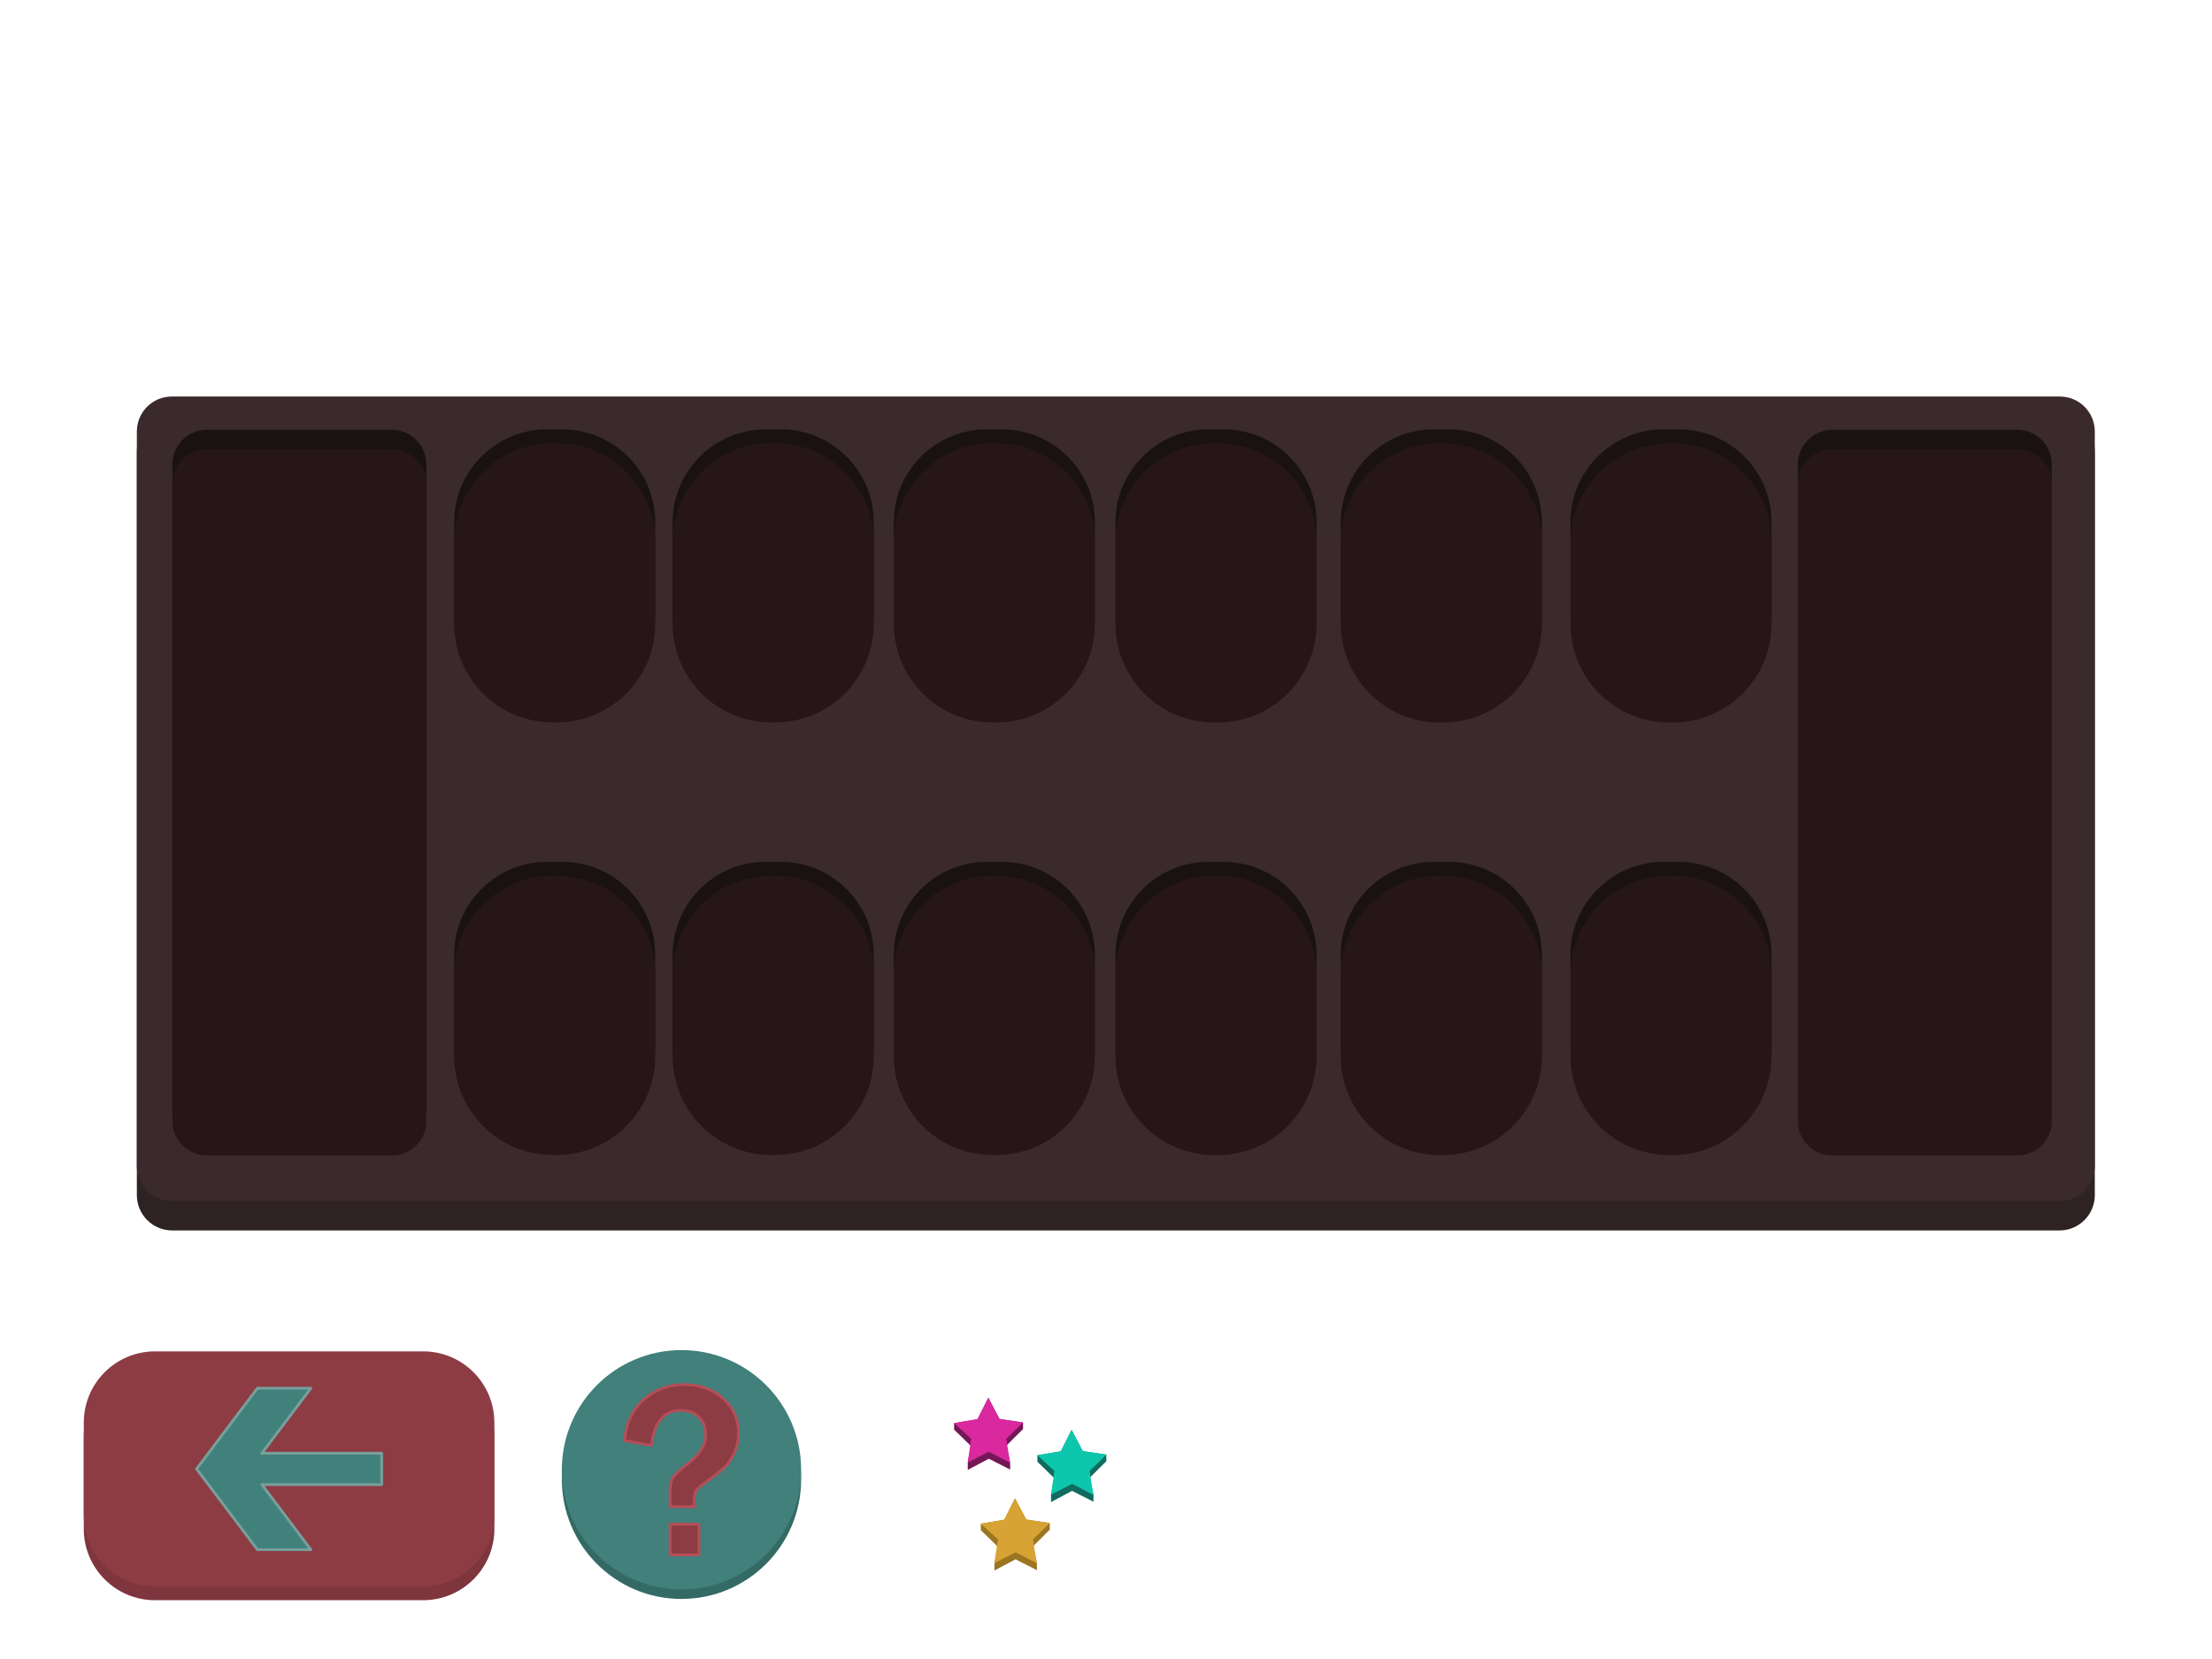
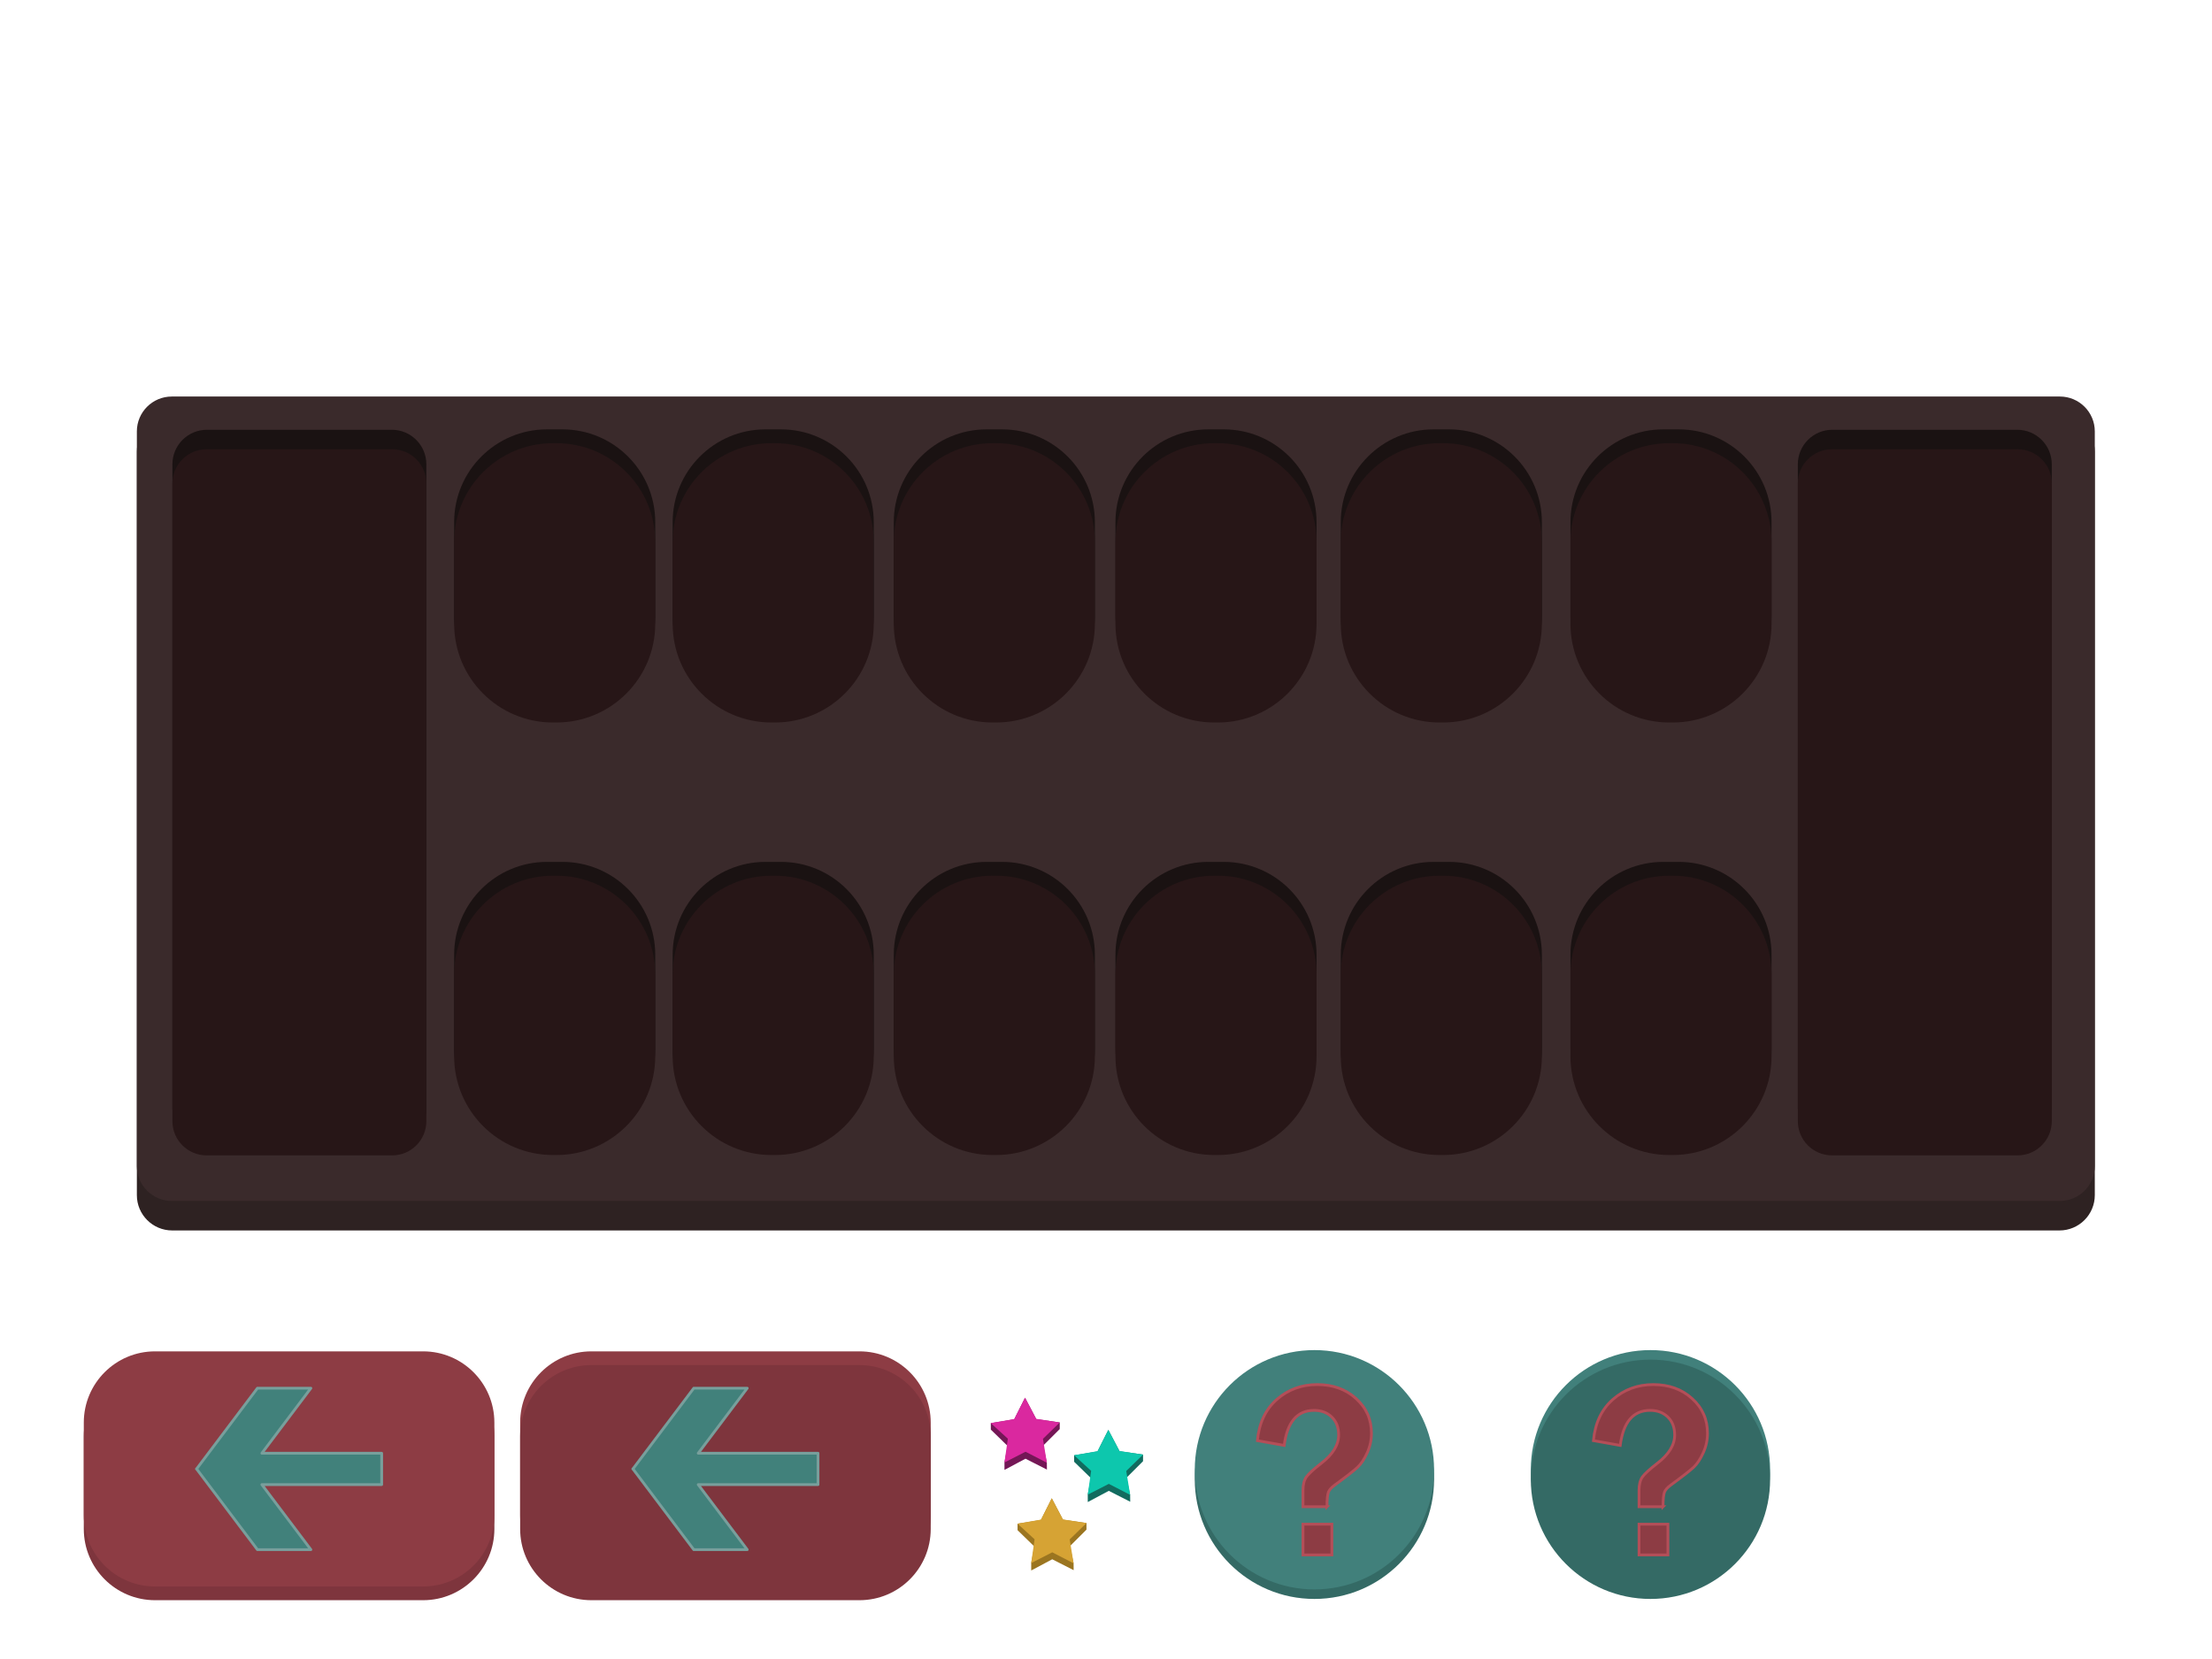
<svg xmlns="http://www.w3.org/2000/svg" version="1.1" id="svg4651" viewBox="0 0 800 600" height="600" width="800">
  <defs id="defs4653" />
  <g id="layer1" transform="translate(0,-452.362)">
-     <circle r="43.276" cy="987.366" cx="246.472" id="circle6278" style="opacity:1;fill:#346a65;fill-opacity:1;fill-rule:evenodd;stroke:#7f9896;stroke-width:0;stroke-linecap:round;stroke-linejoin:round;stroke-miterlimit:4;stroke-dasharray:none;stroke-opacity:1" />
+     <circle r="43.276" cy="987.366" cx="475.378" id="circle6278" style="opacity:1;fill:#346a65;fill-opacity:1;fill-rule:evenodd;stroke:#7f9896;stroke-width:0;stroke-linecap:round;stroke-linejoin:round;stroke-miterlimit:4;stroke-dasharray:none;stroke-opacity:1" />
    <rect style="opacity:1;fill:#a02c2c;fill-opacity:0;fill-rule:evenodd;stroke:#280b0b;stroke-width:0;stroke-linecap:round;stroke-linejoin:round;stroke-miterlimit:4;stroke-dasharray:none" id="rect5755" width="334.361" height="250.518" x="239.406" y="373.54" ry="53.033" />
    <rect ry="12.78" y="602.916" x="49.497" height="294.459" width="708.117" id="rect5786" style="opacity:1;fill:#2e2222;fill-opacity:1;fill-rule:evenodd;stroke:#280b0b;stroke-width:0;stroke-linecap:round;stroke-linejoin:round;stroke-miterlimit:4;stroke-dasharray:none" />
    <rect style="opacity:1;fill:#3a2a2b;fill-opacity:1;fill-rule:evenodd;stroke:#280b0b;stroke-width:0;stroke-linecap:round;stroke-linejoin:round;stroke-miterlimit:4;stroke-dasharray:none" id="rect5769" width="708.117" height="290.924" x="49.497" y="595.773" ry="12.627" />
    <rect ry="12.49" y="607.795" x="62.352" height="257.878" width="91.847" id="rect5805" style="opacity:1;fill:#1a1212;fill-opacity:1;fill-rule:evenodd;stroke:#280b0b;stroke-width:0;stroke-linecap:round;stroke-linejoin:round;stroke-miterlimit:4;stroke-dasharray:none" />
    <rect style="opacity:1;fill:#271617;fill-opacity:1;fill-rule:evenodd;stroke:#280b0b;stroke-width:0;stroke-linecap:round;stroke-linejoin:round;stroke-miterlimit:4;stroke-dasharray:none" id="rect5788" width="91.847" height="255.378" x="62.352" y="614.841" ry="12.368" />
    <rect style="opacity:1;fill:#1a1212;fill-opacity:1;fill-rule:evenodd;stroke:#280b0b;stroke-width:0;stroke-linecap:round;stroke-linejoin:round;stroke-miterlimit:4;stroke-dasharray:none" id="rect5825" width="91.847" height="257.878" x="650.209" y="607.795" ry="12.49" />
    <rect ry="12.368" y="614.841" x="650.209" height="255.378" width="91.847" id="rect5827" style="opacity:1;fill:#271617;fill-opacity:1;fill-rule:evenodd;stroke:#280b0b;stroke-width:0;stroke-linecap:round;stroke-linejoin:round;stroke-miterlimit:4;stroke-dasharray:none" />
    <rect style="opacity:1;fill:#1a1212;fill-opacity:1;fill-rule:evenodd;stroke:#280b0b;stroke-width:0;stroke-linecap:round;stroke-linejoin:round;stroke-miterlimit:4;stroke-dasharray:none" id="rect5891" width="72.731" height="101.015" x="164.247" y="764.076" ry="33.582" />
    <rect ry="35.725" y="769.076" x="164.247" height="101.015" width="72.731" id="rect5971" style="opacity:1;fill:#271617;fill-opacity:1;fill-rule:evenodd;stroke:#280b0b;stroke-width:0;stroke-linecap:round;stroke-linejoin:round;stroke-miterlimit:4;stroke-dasharray:none" />
    <rect ry="33.582" y="764.076" x="243.273" height="101.015" width="72.731" id="rect6043" style="opacity:1;fill:#1a1212;fill-opacity:1;fill-rule:evenodd;stroke:#280b0b;stroke-width:0;stroke-linecap:round;stroke-linejoin:round;stroke-miterlimit:4;stroke-dasharray:none" />
    <rect style="opacity:1;fill:#271617;fill-opacity:1;fill-rule:evenodd;stroke:#280b0b;stroke-width:0;stroke-linecap:round;stroke-linejoin:round;stroke-miterlimit:4;stroke-dasharray:none" id="rect6045" width="72.731" height="101.015" x="243.273" y="769.076" ry="35.725" />
    <rect style="opacity:1;fill:#1a1212;fill-opacity:1;fill-rule:evenodd;stroke:#280b0b;stroke-width:0;stroke-linecap:round;stroke-linejoin:round;stroke-miterlimit:4;stroke-dasharray:none" id="rect6047" width="72.731" height="101.015" x="323.249" y="764.076" ry="33.582" />
    <rect ry="35.725" y="769.076" x="323.249" height="101.015" width="72.731" id="rect6049" style="opacity:1;fill:#271617;fill-opacity:1;fill-rule:evenodd;stroke:#280b0b;stroke-width:0;stroke-linecap:round;stroke-linejoin:round;stroke-miterlimit:4;stroke-dasharray:none" />
    <rect ry="33.582" y="764.076" x="403.418" height="101.015" width="72.731" id="rect6051" style="opacity:1;fill:#1a1212;fill-opacity:1;fill-rule:evenodd;stroke:#280b0b;stroke-width:0;stroke-linecap:round;stroke-linejoin:round;stroke-miterlimit:4;stroke-dasharray:none" />
    <rect style="opacity:1;fill:#271617;fill-opacity:1;fill-rule:evenodd;stroke:#280b0b;stroke-width:0;stroke-linecap:round;stroke-linejoin:round;stroke-miterlimit:4;stroke-dasharray:none" id="rect6053" width="72.731" height="101.015" x="403.418" y="769.076" ry="35.725" />
    <rect style="opacity:1;fill:#1a1212;fill-opacity:1;fill-rule:evenodd;stroke:#280b0b;stroke-width:0;stroke-linecap:round;stroke-linejoin:round;stroke-miterlimit:4;stroke-dasharray:none" id="rect6055" width="72.731" height="101.015" x="484.909" y="764.076" ry="33.582" />
    <rect ry="35.725" y="769.076" x="484.909" height="101.015" width="72.731" id="rect6057" style="opacity:1;fill:#271617;fill-opacity:1;fill-rule:evenodd;stroke:#280b0b;stroke-width:0;stroke-linecap:round;stroke-linejoin:round;stroke-miterlimit:4;stroke-dasharray:none" />
    <rect ry="33.582" y="764.076" x="567.976" height="101.015" width="72.731" id="rect6059" style="opacity:1;fill:#1a1212;fill-opacity:1;fill-rule:evenodd;stroke:#280b0b;stroke-width:0;stroke-linecap:round;stroke-linejoin:round;stroke-miterlimit:4;stroke-dasharray:none" />
    <rect style="opacity:1;fill:#271617;fill-opacity:1;fill-rule:evenodd;stroke:#280b0b;stroke-width:0;stroke-linecap:round;stroke-linejoin:round;stroke-miterlimit:4;stroke-dasharray:none" id="rect6061" width="72.731" height="101.015" x="567.976" y="769.076" ry="35.725" />
    <rect ry="33.582" y="607.647" x="164.247" height="101.015" width="72.731" id="rect6063" style="opacity:1;fill:#1a1212;fill-opacity:1;fill-rule:evenodd;stroke:#280b0b;stroke-width:0;stroke-linecap:round;stroke-linejoin:round;stroke-miterlimit:4;stroke-dasharray:none" />
    <rect style="opacity:1;fill:#271617;fill-opacity:1;fill-rule:evenodd;stroke:#280b0b;stroke-width:0;stroke-linecap:round;stroke-linejoin:round;stroke-miterlimit:4;stroke-dasharray:none" id="rect6065" width="72.731" height="101.015" x="164.247" y="612.647" ry="35.725" />
    <rect style="opacity:1;fill:#1a1212;fill-opacity:1;fill-rule:evenodd;stroke:#280b0b;stroke-width:0;stroke-linecap:round;stroke-linejoin:round;stroke-miterlimit:4;stroke-dasharray:none" id="rect6067" width="72.731" height="101.015" x="243.273" y="607.647" ry="33.582" />
    <rect ry="35.725" y="612.647" x="243.273" height="101.015" width="72.731" id="rect6069" style="opacity:1;fill:#271617;fill-opacity:1;fill-rule:evenodd;stroke:#280b0b;stroke-width:0;stroke-linecap:round;stroke-linejoin:round;stroke-miterlimit:4;stroke-dasharray:none" />
    <rect ry="33.582" y="607.647" x="323.249" height="101.015" width="72.731" id="rect6071" style="opacity:1;fill:#1a1212;fill-opacity:1;fill-rule:evenodd;stroke:#280b0b;stroke-width:0;stroke-linecap:round;stroke-linejoin:round;stroke-miterlimit:4;stroke-dasharray:none" />
    <rect style="opacity:1;fill:#271617;fill-opacity:1;fill-rule:evenodd;stroke:#280b0b;stroke-width:0;stroke-linecap:round;stroke-linejoin:round;stroke-miterlimit:4;stroke-dasharray:none" id="rect6073" width="72.731" height="101.015" x="323.249" y="612.647" ry="35.725" />
    <rect style="opacity:1;fill:#1a1212;fill-opacity:1;fill-rule:evenodd;stroke:#280b0b;stroke-width:0;stroke-linecap:round;stroke-linejoin:round;stroke-miterlimit:4;stroke-dasharray:none" id="rect6075" width="72.731" height="101.015" x="403.418" y="607.647" ry="33.582" />
    <rect ry="35.725" y="612.647" x="403.418" height="101.015" width="72.731" id="rect6077" style="opacity:1;fill:#271617;fill-opacity:1;fill-rule:evenodd;stroke:#280b0b;stroke-width:0;stroke-linecap:round;stroke-linejoin:round;stroke-miterlimit:4;stroke-dasharray:none" />
    <rect ry="33.582" y="607.647" x="484.909" height="101.015" width="72.731" id="rect6079" style="opacity:1;fill:#1a1212;fill-opacity:1;fill-rule:evenodd;stroke:#280b0b;stroke-width:0;stroke-linecap:round;stroke-linejoin:round;stroke-miterlimit:4;stroke-dasharray:none" />
    <rect style="opacity:1;fill:#271617;fill-opacity:1;fill-rule:evenodd;stroke:#280b0b;stroke-width:0;stroke-linecap:round;stroke-linejoin:round;stroke-miterlimit:4;stroke-dasharray:none" id="rect6081" width="72.731" height="101.015" x="484.909" y="612.647" ry="35.725" />
    <rect style="opacity:1;fill:#1a1212;fill-opacity:1;fill-rule:evenodd;stroke:#280b0b;stroke-width:0;stroke-linecap:round;stroke-linejoin:round;stroke-miterlimit:4;stroke-dasharray:none" id="rect6083" width="72.731" height="101.015" x="567.976" y="607.647" ry="33.582" />
    <rect ry="35.725" y="612.647" x="567.976" height="101.015" width="72.731" id="rect6085" style="opacity:1;fill:#271617;fill-opacity:1;fill-rule:evenodd;stroke:#280b0b;stroke-width:0;stroke-linecap:round;stroke-linejoin:round;stroke-miterlimit:4;stroke-dasharray:none" />
    <rect ry="25.77" y="946.063" x="30.305" height="85.035" width="148.492" id="rect6124" style="opacity:1;fill:#7e353d;fill-opacity:1;fill-rule:evenodd;stroke:#280b0b;stroke-width:0;stroke-linecap:round;stroke-linejoin:round;stroke-miterlimit:4;stroke-dasharray:none" />
    <rect style="opacity:1;fill:#8d3c44;fill-opacity:1;fill-rule:evenodd;stroke:#280b0b;stroke-width:0;stroke-linecap:round;stroke-linejoin:round;stroke-miterlimit:4;stroke-dasharray:none" id="rect6119" width="148.492" height="85.035" x="30.305" y="941.098" ry="25.77" />
    <path style="opacity:1;fill:#41817b;fill-opacity:1;fill-rule:evenodd;stroke:#789f9c;stroke-width:0.996;stroke-linecap:round;stroke-linejoin:round;stroke-miterlimit:4;stroke-dasharray:none;stroke-opacity:1" d="m 93.1,954.418 -21.969,29.154 -0.065,0 0.032,0.043 -0.032,0.043 0.065,0 21.969,29.154 19.336,0 -17.729,-23.527 43.329,0 0,-11.341 -43.329,0 17.729,-23.527 -19.336,0 z" id="rect6158" />
-     <circle style="opacity:1;fill:#41807b;fill-opacity:1;fill-rule:evenodd;stroke:#7f9896;stroke-width:0;stroke-linecap:round;stroke-linejoin:round;stroke-miterlimit:4;stroke-dasharray:none;stroke-opacity:1" id="path6264" cx="246.472" cy="983.917" r="43.276" />
+     <circle style="opacity:1;fill:#41807b;fill-opacity:1;fill-rule:evenodd;stroke:#7f9896;stroke-width:0;stroke-linecap:round;stroke-linejoin:round;stroke-miterlimit:4;stroke-dasharray:none;stroke-opacity:1" id="path6264" cx="475.378" cy="983.917" r="43.276" />
    <g transform="matrix(0.7169026,0,0,0.7169026,-253.1135,604.8179)" style="font-style:normal;font-weight:normal;font-size:40.82px;line-height:125%;font-family:sans-serif;letter-spacing:0px;word-spacing:0px;fill:#8d3c44;fill-opacity:1;stroke:#b44e58;stroke-width:1.395;stroke-linecap:butt;stroke-linejoin:miter;stroke-miterlimit:4;stroke-dasharray:none;stroke-opacity:1" id="flowRoot6266">
-       <path d="m 703.191,547.466 -12.092,0 0,-8.371 q 0,-4.217 1.674,-6.635 1.736,-2.418 7.503,-6.883 8.805,-6.759 8.805,-14.324 0,-5.705 -3.473,-9.053 -3.41,-3.348 -8.929,-3.348 -12.774,0 -15.068,17.673 l -13.518,-2.418 q 1.24,-13.208 9.735,-20.711 8.557,-7.565 20.463,-7.565 11.844,0 19.595,7.069 7.751,7.007 7.751,17.487 0,5.209 -2.17,9.921 -2.108,4.651 -4.837,7.255 -2.728,2.542 -11.534,8.991 -2.48,1.798 -3.162,3.535 -0.682,1.674 -0.744,7.379 z m 2.48,8.805 0,15.502 -14.572,0 0,-15.502 14.572,0 z" style="font-style:normal;font-variant:normal;font-weight:normal;font-stretch:normal;font-size:126.994px;font-family:'Franklin Gothic Medium';-inkscape-font-specification:'Franklin Gothic Medium, ';text-align:center;text-anchor:middle;fill:#8d3c44;fill-opacity:1;stroke:#b44e58;stroke-width:1.395;stroke-miterlimit:4;stroke-dasharray:none;stroke-opacity:1" id="path6308" />
+       <path d="m 1022.49,547.466 -12.092,0 0,-8.371 q 0,-4.217 1.674,-6.635 1.736,-2.418 7.503,-6.883 8.805,-6.759 8.805,-14.324 0,-5.705 -3.473,-9.053 -3.41,-3.348 -8.929,-3.348 -12.774,0 -15.068,17.673 l -13.518,-2.418 q 1.24,-13.208 9.735,-20.711 8.557,-7.565 20.463,-7.565 11.844,0 19.595,7.069 7.751,7.007 7.751,17.487 0,5.209 -2.17,9.921 -2.108,4.651 -4.837,7.255 -2.728,2.542 -11.534,8.991 -2.48,1.798 -3.163,3.535 -0.682,1.674 -0.744,7.379 z m 2.48,8.805 0,15.502 -14.572,0 0,-15.502 14.572,0 z" style="font-style:normal;font-variant:normal;font-weight:normal;font-stretch:normal;font-size:126.994px;font-family:'Franklin Gothic Medium';-inkscape-font-specification:'Franklin Gothic Medium, ';text-align:center;text-anchor:middle;fill:#8d3c44;fill-opacity:1;stroke:#b44e58;stroke-width:1.395;stroke-miterlimit:4;stroke-dasharray:none;stroke-opacity:1" id="path6308" />
    </g>
    <text xml:space="preserve" style="font-style:normal;font-weight:normal;font-size:40px;line-height:125%;font-family:sans-serif;letter-spacing:0px;word-spacing:0px;fill:#000000;fill-opacity:1;stroke:none;stroke-width:1px;stroke-linecap:butt;stroke-linejoin:miter;stroke-opacity:1" x="713.571" y="528.076" id="text6274">
      <tspan id="tspan6276" x="713.571" y="528.076" />
    </text>
-     <path style="opacity:1;fill:#9b7520;fill-opacity:1;fill-rule:evenodd;stroke:#d7a434;stroke-width:0;stroke-linecap:round;stroke-linejoin:round;stroke-miterlimit:4;stroke-dasharray:none;stroke-opacity:1" d="m 375.02,1020.234 -7.743,-3.934 -7.607,4.048 -0.002,-2.691 1.128,-5.983 -6.059,-5.894 -0.009,-2.338 8.464,-1.4 3.913,-7.795 4.053,7.723 8.504,1.218 -0.004,2.391 -5.977,5.96 1.318,6.215 z" id="path6282" />
-     <path style="opacity:1;fill:#d6a334;fill-opacity:1;fill-rule:evenodd;stroke:#d7a434;stroke-width:0;stroke-linecap:round;stroke-linejoin:round;stroke-miterlimit:4;stroke-dasharray:none;stroke-opacity:1" d="m 374.998,1017.751 -7.715,-3.974 -7.62,3.893 1.229,-8.603 -6.186,-5.651 8.51,-1.469 3.895,-7.708 4.027,7.64 8.534,1.322 -6.083,5.909 z" id="path6280" />
-     <path id="path6299" d="m 365.351,983.859 -7.743,-3.934 -7.607,4.048 -0.002,-2.691 1.128,-5.983 -6.059,-5.894 -0.009,-2.338 8.464,-1.4 3.913,-7.795 4.053,7.723 8.504,1.218 -0.004,2.391 -5.977,5.96 1.318,6.215 z" style="opacity:1;fill:#741756;fill-opacity:1;fill-rule:evenodd;stroke:#d7a434;stroke-width:0;stroke-linecap:round;stroke-linejoin:round;stroke-miterlimit:4;stroke-dasharray:none;stroke-opacity:1" />
-     <path id="path6301" d="m 365.329,981.375 -7.715,-3.974 -7.62,3.893 1.229,-8.603 -6.186,-5.651 8.51,-1.469 3.895,-7.708 4.027,7.64 8.534,1.322 -6.083,5.909 z" style="opacity:1;fill:#da289f;fill-opacity:1;fill-rule:evenodd;stroke:#d7a434;stroke-width:0;stroke-linecap:round;stroke-linejoin:round;stroke-miterlimit:4;stroke-dasharray:none;stroke-opacity:1" />
-     <path style="opacity:1;fill:#126b5f;fill-opacity:1;fill-rule:evenodd;stroke:#d7a434;stroke-width:0;stroke-linecap:round;stroke-linejoin:round;stroke-miterlimit:4;stroke-dasharray:none;stroke-opacity:1" d="m 395.476,995.484 -7.743,-3.934 -7.607,4.048 -0.002,-2.691 1.128,-5.983 -6.059,-5.894 -0.009,-2.338 8.464,-1.4 3.913,-7.795 4.053,7.723 8.504,1.218 -0.004,2.391 -5.977,5.96 1.318,6.215 z" id="path6303" />
-     <path style="opacity:1;fill:#0dc7ad;fill-opacity:1;fill-rule:evenodd;stroke:#d7a434;stroke-width:0;stroke-linecap:round;stroke-linejoin:round;stroke-miterlimit:4;stroke-dasharray:none;stroke-opacity:1" d="m 395.454,993 -7.715,-3.974 -7.62,3.893 1.229,-8.603 -6.186,-5.651 8.51,-1.469 3.895,-7.708 4.027,7.64 8.534,1.322 -6.083,5.909 z" id="path6305" />
+     <path style="opacity:1;fill:#9b7520;fill-opacity:1;fill-rule:evenodd;stroke:#d7a434;stroke-width:0;stroke-linecap:round;stroke-linejoin:round;stroke-miterlimit:4;stroke-dasharray:none;stroke-opacity:1" d="m 388.301,1020.234 -7.743,-3.934 -7.607,4.048 -0.002,-2.691 1.128,-5.983 -6.059,-5.894 -0.009,-2.338 8.464,-1.4 3.913,-7.795 4.053,7.723 8.504,1.218 -0.004,2.391 -5.977,5.96 1.318,6.215 z" id="path6282" />
+     <path style="opacity:1;fill:#d6a334;fill-opacity:1;fill-rule:evenodd;stroke:#d7a434;stroke-width:0;stroke-linecap:round;stroke-linejoin:round;stroke-miterlimit:4;stroke-dasharray:none;stroke-opacity:1" d="m 388.279,1017.751 -7.715,-3.974 -7.62,3.893 1.229,-8.603 -6.186,-5.651 8.51,-1.469 3.895,-7.708 4.027,7.64 8.534,1.322 -6.083,5.909 z" id="path6280" />
+     <path id="path6299" d="m 378.632,983.859 -7.743,-3.934 -7.607,4.048 -0.002,-2.691 1.128,-5.983 -6.059,-5.894 -0.009,-2.338 8.464,-1.4 3.913,-7.795 4.053,7.723 8.504,1.218 -0.004,2.391 -5.977,5.96 1.318,6.215 z" style="opacity:1;fill:#741756;fill-opacity:1;fill-rule:evenodd;stroke:#d7a434;stroke-width:0;stroke-linecap:round;stroke-linejoin:round;stroke-miterlimit:4;stroke-dasharray:none;stroke-opacity:1" />
+     <path id="path6301" d="m 378.61,981.375 -7.715,-3.974 -7.62,3.893 1.229,-8.603 -6.186,-5.651 8.51,-1.469 3.895,-7.708 4.027,7.64 8.534,1.322 -6.083,5.909 z" style="opacity:1;fill:#da289f;fill-opacity:1;fill-rule:evenodd;stroke:#d7a434;stroke-width:0;stroke-linecap:round;stroke-linejoin:round;stroke-miterlimit:4;stroke-dasharray:none;stroke-opacity:1" />
+     <path style="opacity:1;fill:#126b5f;fill-opacity:1;fill-rule:evenodd;stroke:#d7a434;stroke-width:0;stroke-linecap:round;stroke-linejoin:round;stroke-miterlimit:4;stroke-dasharray:none;stroke-opacity:1" d="m 408.757,995.484 -7.743,-3.934 -7.607,4.048 -0.002,-2.691 1.128,-5.983 -6.059,-5.894 -0.009,-2.338 8.464,-1.4 3.913,-7.795 4.053,7.723 8.504,1.218 -0.004,2.391 -5.977,5.96 1.318,6.215 z" id="path6303" />
+     <path style="opacity:1;fill:#0dc7ad;fill-opacity:1;fill-rule:evenodd;stroke:#d7a434;stroke-width:0;stroke-linecap:round;stroke-linejoin:round;stroke-miterlimit:4;stroke-dasharray:none;stroke-opacity:1" d="m 408.735,993 -7.715,-3.974 -7.62,3.893 1.229,-8.603 -6.186,-5.651 8.51,-1.469 3.895,-7.708 4.027,7.64 8.534,1.322 -6.083,5.909 z" id="path6305" />
+     <rect ry="25.77" y="941.098" x="188.117" height="85.035" width="148.492" id="rect4204" style="opacity:1;fill:#8d3c44;fill-opacity:1;fill-rule:evenodd;stroke:#280b0b;stroke-width:0;stroke-linecap:round;stroke-linejoin:round;stroke-miterlimit:4;stroke-dasharray:none" />
+     <rect style="opacity:1;fill:#7e353d;fill-opacity:1;fill-rule:evenodd;stroke:#280b0b;stroke-width:0;stroke-linecap:round;stroke-linejoin:round;stroke-miterlimit:4;stroke-dasharray:none" id="rect4202" width="148.492" height="85.035" x="188.117" y="946.063" ry="25.77" />
+     <path id="path4206" d="m 250.912,954.418 -21.969,29.154 -0.065,0 0.032,0.043 -0.032,0.043 0.065,0 21.969,29.154 19.336,0 -17.729,-23.527 43.329,0 0,-11.341 -43.329,0 17.729,-23.527 -19.336,0 z" style="opacity:1;fill:#41817b;fill-opacity:1;fill-rule:evenodd;stroke:#789f9c;stroke-width:0.996;stroke-linecap:round;stroke-linejoin:round;stroke-miterlimit:4;stroke-dasharray:none;stroke-opacity:1" />
+     <circle r="43.276" cy="983.917" cx="596.912" id="circle4210" style="opacity:1;fill:#41807b;fill-opacity:1;fill-rule:evenodd;stroke:#7f9896;stroke-width:0;stroke-linecap:round;stroke-linejoin:round;stroke-miterlimit:4;stroke-dasharray:none;stroke-opacity:1" />
+     <circle style="opacity:1;fill:#346a65;fill-opacity:1;fill-rule:evenodd;stroke:#7f9896;stroke-width:0;stroke-linecap:round;stroke-linejoin:round;stroke-miterlimit:4;stroke-dasharray:none;stroke-opacity:1" id="circle4208" cx="596.912" cy="987.366" r="43.276" />
+     <g id="g4212" style="font-style:normal;font-weight:normal;font-size:40.82px;line-height:125%;font-family:sans-serif;letter-spacing:0px;word-spacing:0px;fill:#8d3c44;fill-opacity:1;stroke:#b44e58;stroke-width:1.395;stroke-linecap:butt;stroke-linejoin:miter;stroke-miterlimit:4;stroke-dasharray:none;stroke-opacity:1" transform="matrix(0.7169026,0,0,0.7169026,-131.5795,604.8179)">
+       <path id="path4214" style="font-style:normal;font-variant:normal;font-weight:normal;font-stretch:normal;font-size:126.994px;font-family:'Franklin Gothic Medium';-inkscape-font-specification:'Franklin Gothic Medium, ';text-align:center;text-anchor:middle;fill:#8d3c44;fill-opacity:1;stroke:#b44e58;stroke-width:1.395;stroke-miterlimit:4;stroke-dasharray:none;stroke-opacity:1" d="m 1022.49,547.466 -12.092,0 0,-8.371 q 0,-4.217 1.674,-6.635 1.736,-2.418 7.503,-6.883 8.805,-6.759 8.805,-14.324 0,-5.705 -3.473,-9.053 -3.41,-3.348 -8.929,-3.348 -12.774,0 -15.068,17.673 l -13.518,-2.418 q 1.24,-13.208 9.735,-20.711 8.557,-7.565 20.463,-7.565 11.844,0 19.595,7.069 7.751,7.007 7.751,17.487 0,5.209 -2.17,9.921 -2.108,4.651 -4.837,7.255 -2.728,2.542 -11.534,8.991 -2.48,1.798 -3.163,3.535 -0.682,1.674 -0.744,7.379 z m 2.48,8.805 0,15.502 -14.572,0 0,-15.502 14.572,0 z" />
+     </g>
  </g>
</svg>
